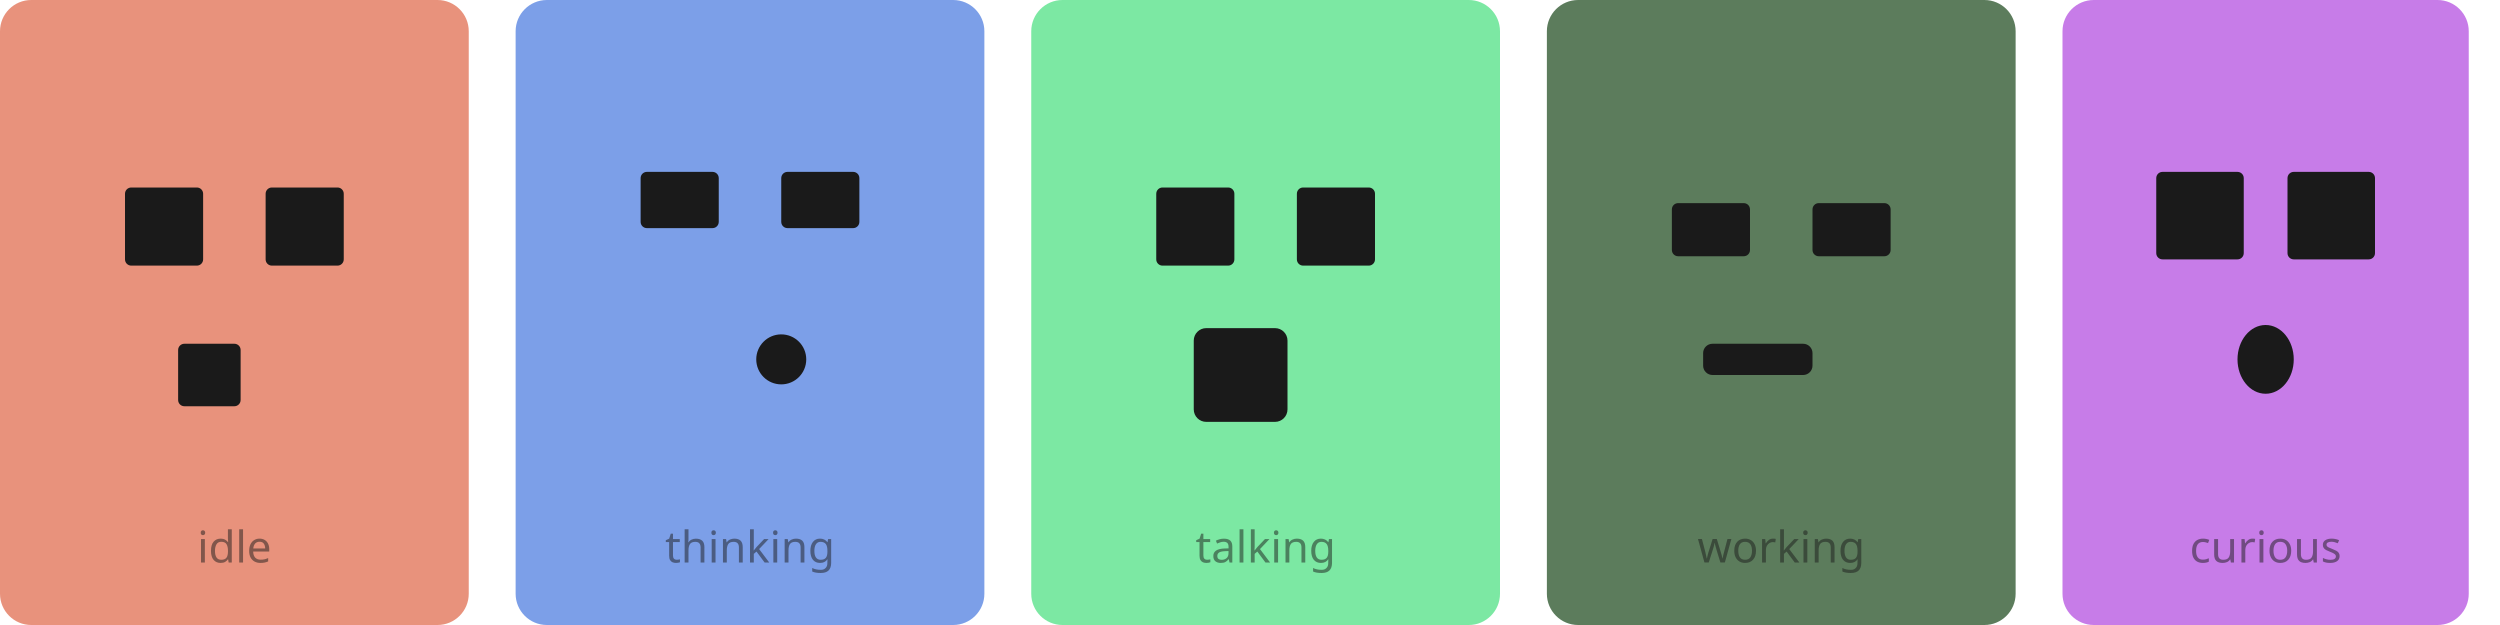
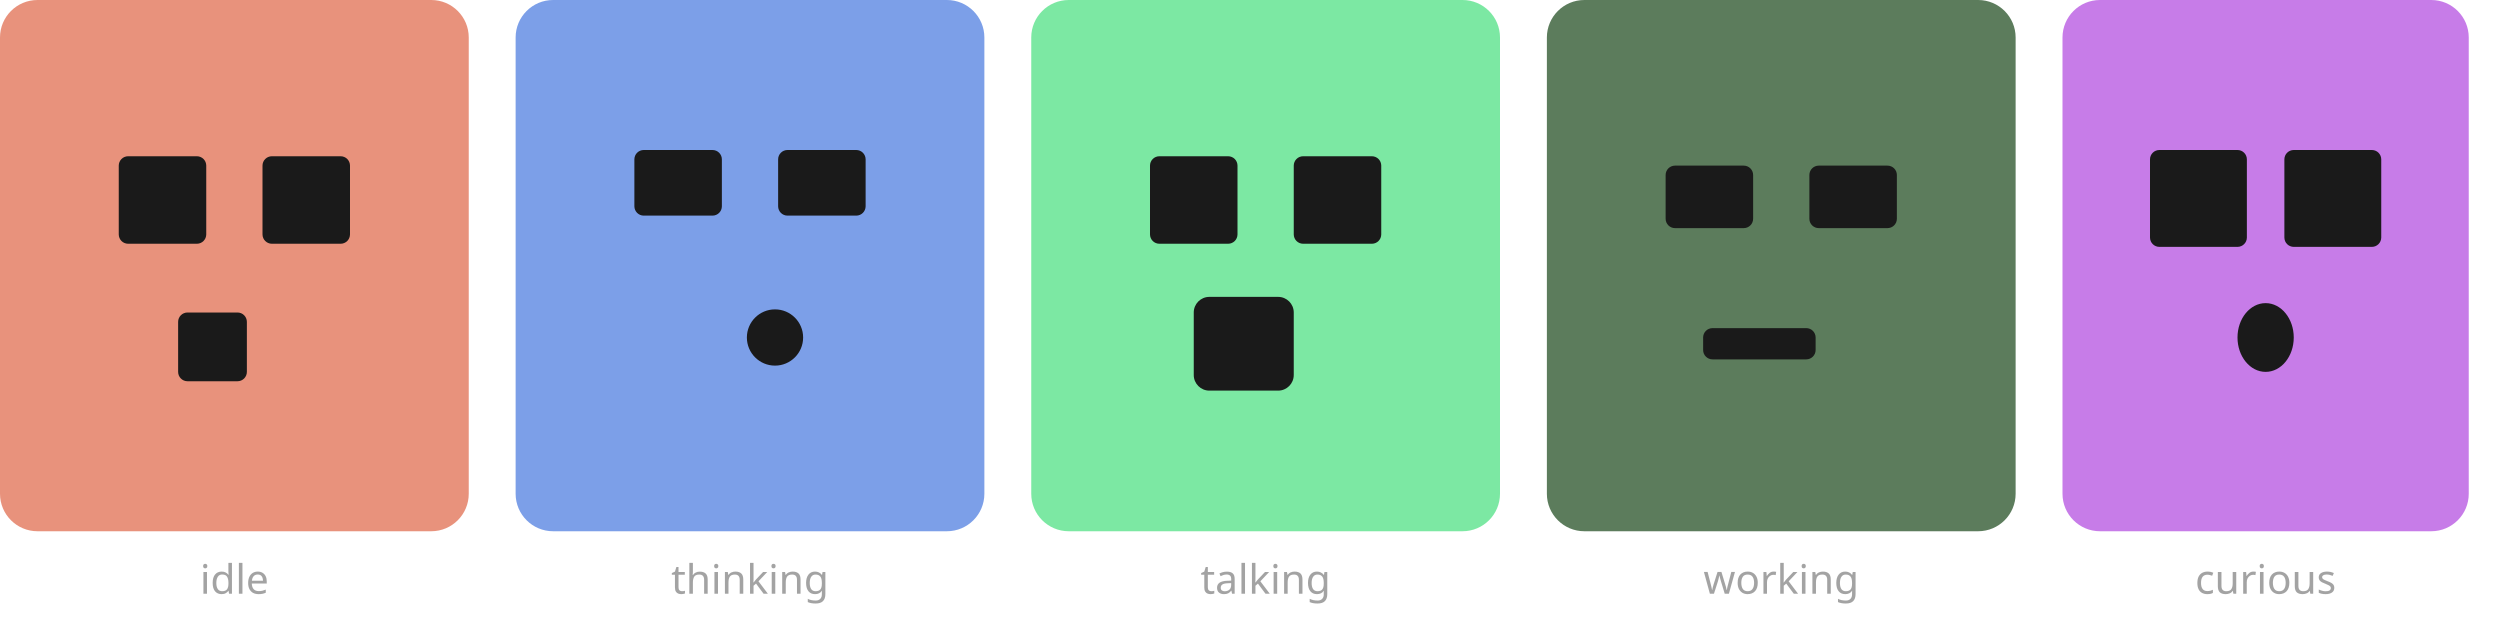
<svg xmlns="http://www.w3.org/2000/svg" viewBox="0 0 800 200">
  <g transform="translate(0,0)">
-     <rect width="150" height="200" fill="#E8927C" rx="10" />
-     <rect x="40" y="60" width="25" height="25" fill="#1a1a1a" rx="2" />
-     <rect x="85" y="60" width="25" height="25" fill="#1a1a1a" rx="2" />
-     <rect x="57" y="110" width="20" height="20" fill="#1a1a1a" rx="2" />
-     <text x="75" y="180" text-anchor="middle" fill="#1a1a1a" font-family="system-ui" font-size="14" opacity="0.5">idle</text>
+     <rect width="150" height="170" fill="#E8927C" rx="12" />
+     <rect x="38" y="50" width="28" height="28" fill="#1a1a1a" rx="3" />
+     <rect x="84" y="50" width="28" height="28" fill="#1a1a1a" rx="3" />
+     <rect x="57" y="100" width="22" height="22" fill="#1a1a1a" rx="3" />
+     <text x="75" y="190" text-anchor="middle" fill="#1a1a1a" font-family="system-ui" font-size="13" opacity="0.4">idle</text>
  </g>
  <g transform="translate(165,0)">
-     <rect width="150" height="200" fill="#7C9FE8" rx="10" />
-     <rect x="40" y="55" width="25" height="18" fill="#1a1a1a" rx="2" />
-     <rect x="85" y="55" width="25" height="18" fill="#1a1a1a" rx="2" />
-     <circle cx="85" cy="115" r="8" fill="#1a1a1a" />
-     <text x="75" y="180" text-anchor="middle" fill="#1a1a1a" font-family="system-ui" font-size="14" opacity="0.5">thinking</text>
+     <rect width="150" height="170" fill="#7C9FE8" rx="12" />
+     <rect x="38" y="48" width="28" height="21" fill="#1a1a1a" rx="3" />
+     <rect x="84" y="48" width="28" height="21" fill="#1a1a1a" rx="3" />
+     <circle cx="83" cy="108" r="9" fill="#1a1a1a" />
+     <text x="75" y="190" text-anchor="middle" fill="#1a1a1a" font-family="system-ui" font-size="13" opacity="0.4">thinking</text>
  </g>
  <g transform="translate(330,0)">
-     <rect width="150" height="200" fill="#7CE8A3" rx="10" />
-     <rect x="40" y="60" width="25" height="25" fill="#1a1a1a" rx="2" />
-     <rect x="85" y="60" width="25" height="25" fill="#1a1a1a" rx="2" />
-     <rect x="52" y="105" width="30" height="30" fill="#1a1a1a" rx="4" />
-     <text x="75" y="180" text-anchor="middle" fill="#1a1a1a" font-family="system-ui" font-size="14" opacity="0.5">talking</text>
+     <rect width="150" height="170" fill="#7CE8A3" rx="12" />
+     <rect x="38" y="50" width="28" height="28" fill="#1a1a1a" rx="3" />
+     <rect x="84" y="50" width="28" height="28" fill="#1a1a1a" rx="3" />
+     <rect x="52" y="95" width="32" height="30" fill="#1a1a1a" rx="5" />
+     <text x="75" y="190" text-anchor="middle" fill="#1a1a1a" font-family="system-ui" font-size="13" opacity="0.4">talking</text>
  </g>
  <g transform="translate(495,0)">
-     <rect width="150" height="200" fill="#5C7C5C" rx="10" />
-     <rect x="40" y="65" width="25" height="17" fill="#1a1a1a" rx="2" />
-     <rect x="85" y="65" width="25" height="17" fill="#1a1a1a" rx="2" />
-     <rect x="50" y="110" width="35" height="10" fill="#1a1a1a" rx="3" />
-     <text x="75" y="180" text-anchor="middle" fill="#1a1a1a" font-family="system-ui" font-size="14" opacity="0.5">working</text>
+     <rect width="150" height="170" fill="#5C7C5C" rx="12" />
+     <rect x="38" y="53" width="28" height="20" fill="#1a1a1a" rx="3" />
+     <rect x="84" y="53" width="28" height="20" fill="#1a1a1a" rx="3" />
+     <rect x="50" y="105" width="36" height="10" fill="#1a1a1a" rx="3" />
+     <text x="75" y="190" text-anchor="middle" fill="#1a1a1a" font-family="system-ui" font-size="13" opacity="0.4">working</text>
  </g>
  <g transform="translate(660,0)">
-     <rect width="130" height="200" fill="#C77CE8" rx="10" />
-     <rect x="30" y="55" width="28" height="28" fill="#1a1a1a" rx="2" />
-     <rect x="72" y="55" width="28" height="28" fill="#1a1a1a" rx="2" />
-     <ellipse cx="65" cy="115" rx="9" ry="11" fill="#1a1a1a" />
-     <text x="65" y="180" text-anchor="middle" fill="#1a1a1a" font-family="system-ui" font-size="14" opacity="0.5">curious</text>
+     <rect width="130" height="170" fill="#C77CE8" rx="12" />
+     <rect x="28" y="48" width="31" height="31" fill="#1a1a1a" rx="3" />
+     <rect x="71" y="48" width="31" height="31" fill="#1a1a1a" rx="3" />
+     <ellipse cx="65" cy="108" rx="9" ry="11" fill="#1a1a1a" />
+     <text x="65" y="190" text-anchor="middle" fill="#1a1a1a" font-family="system-ui" font-size="13" opacity="0.4">curious</text>
  </g>
</svg>
